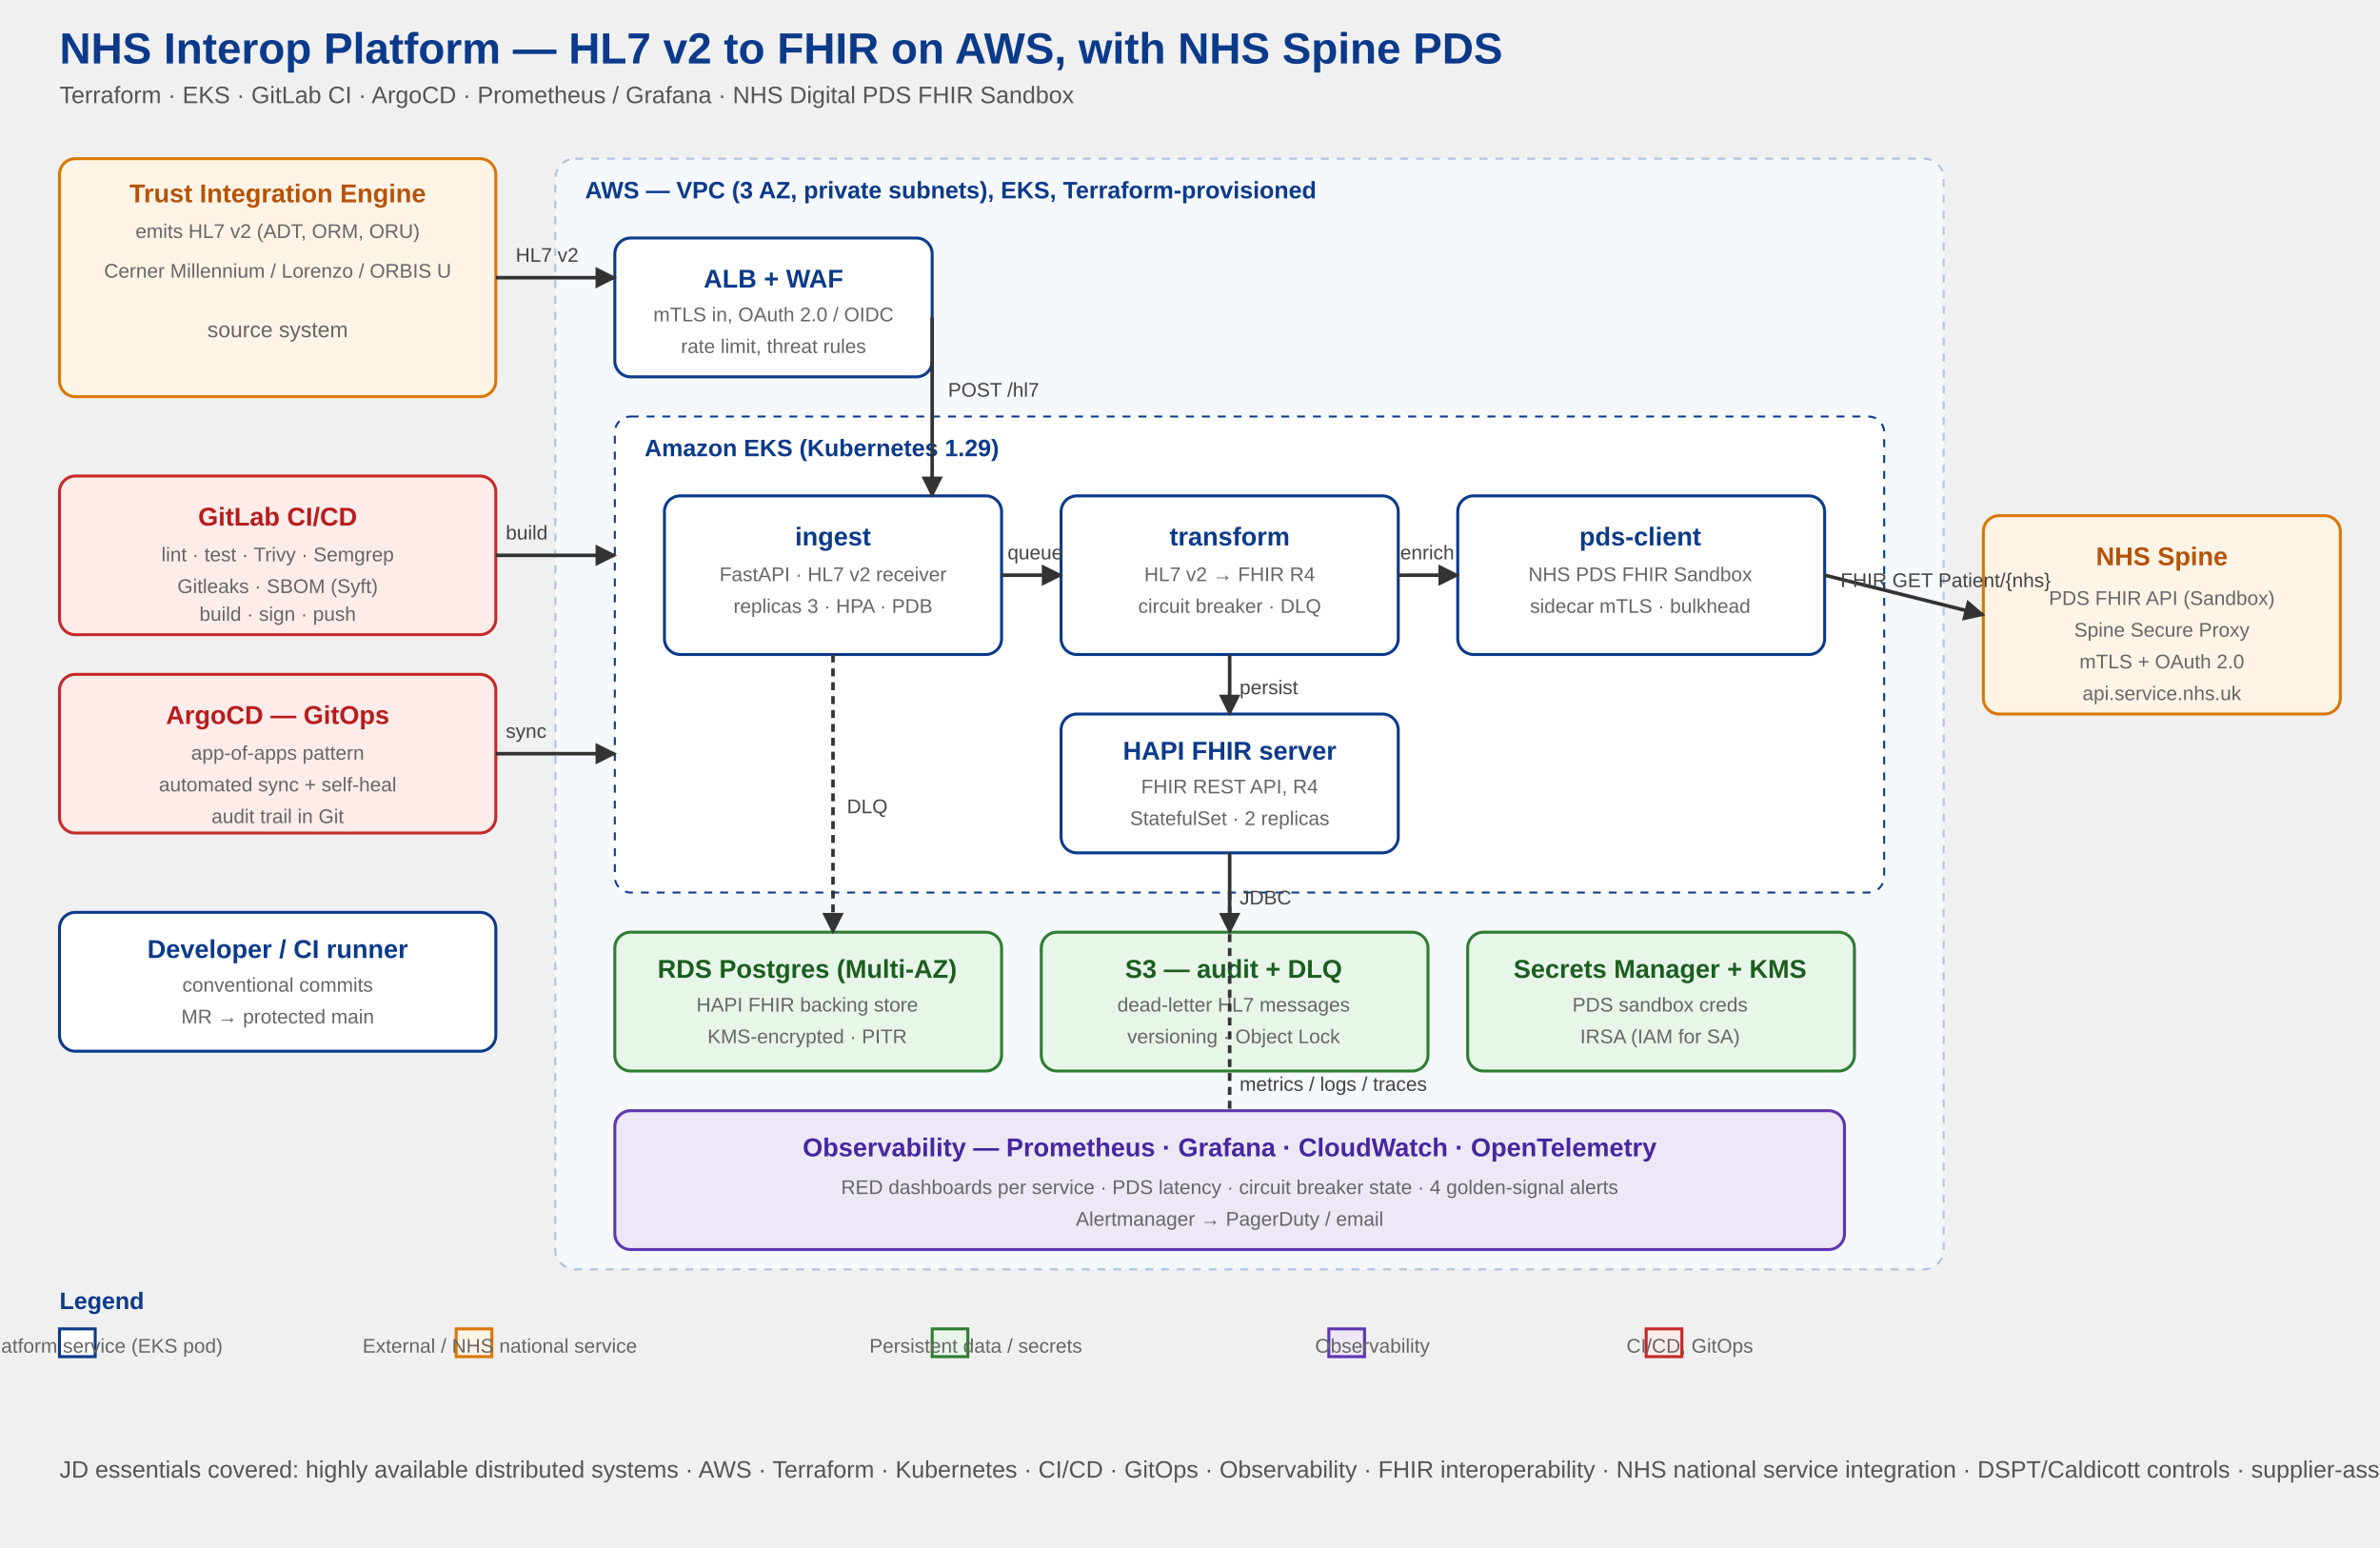
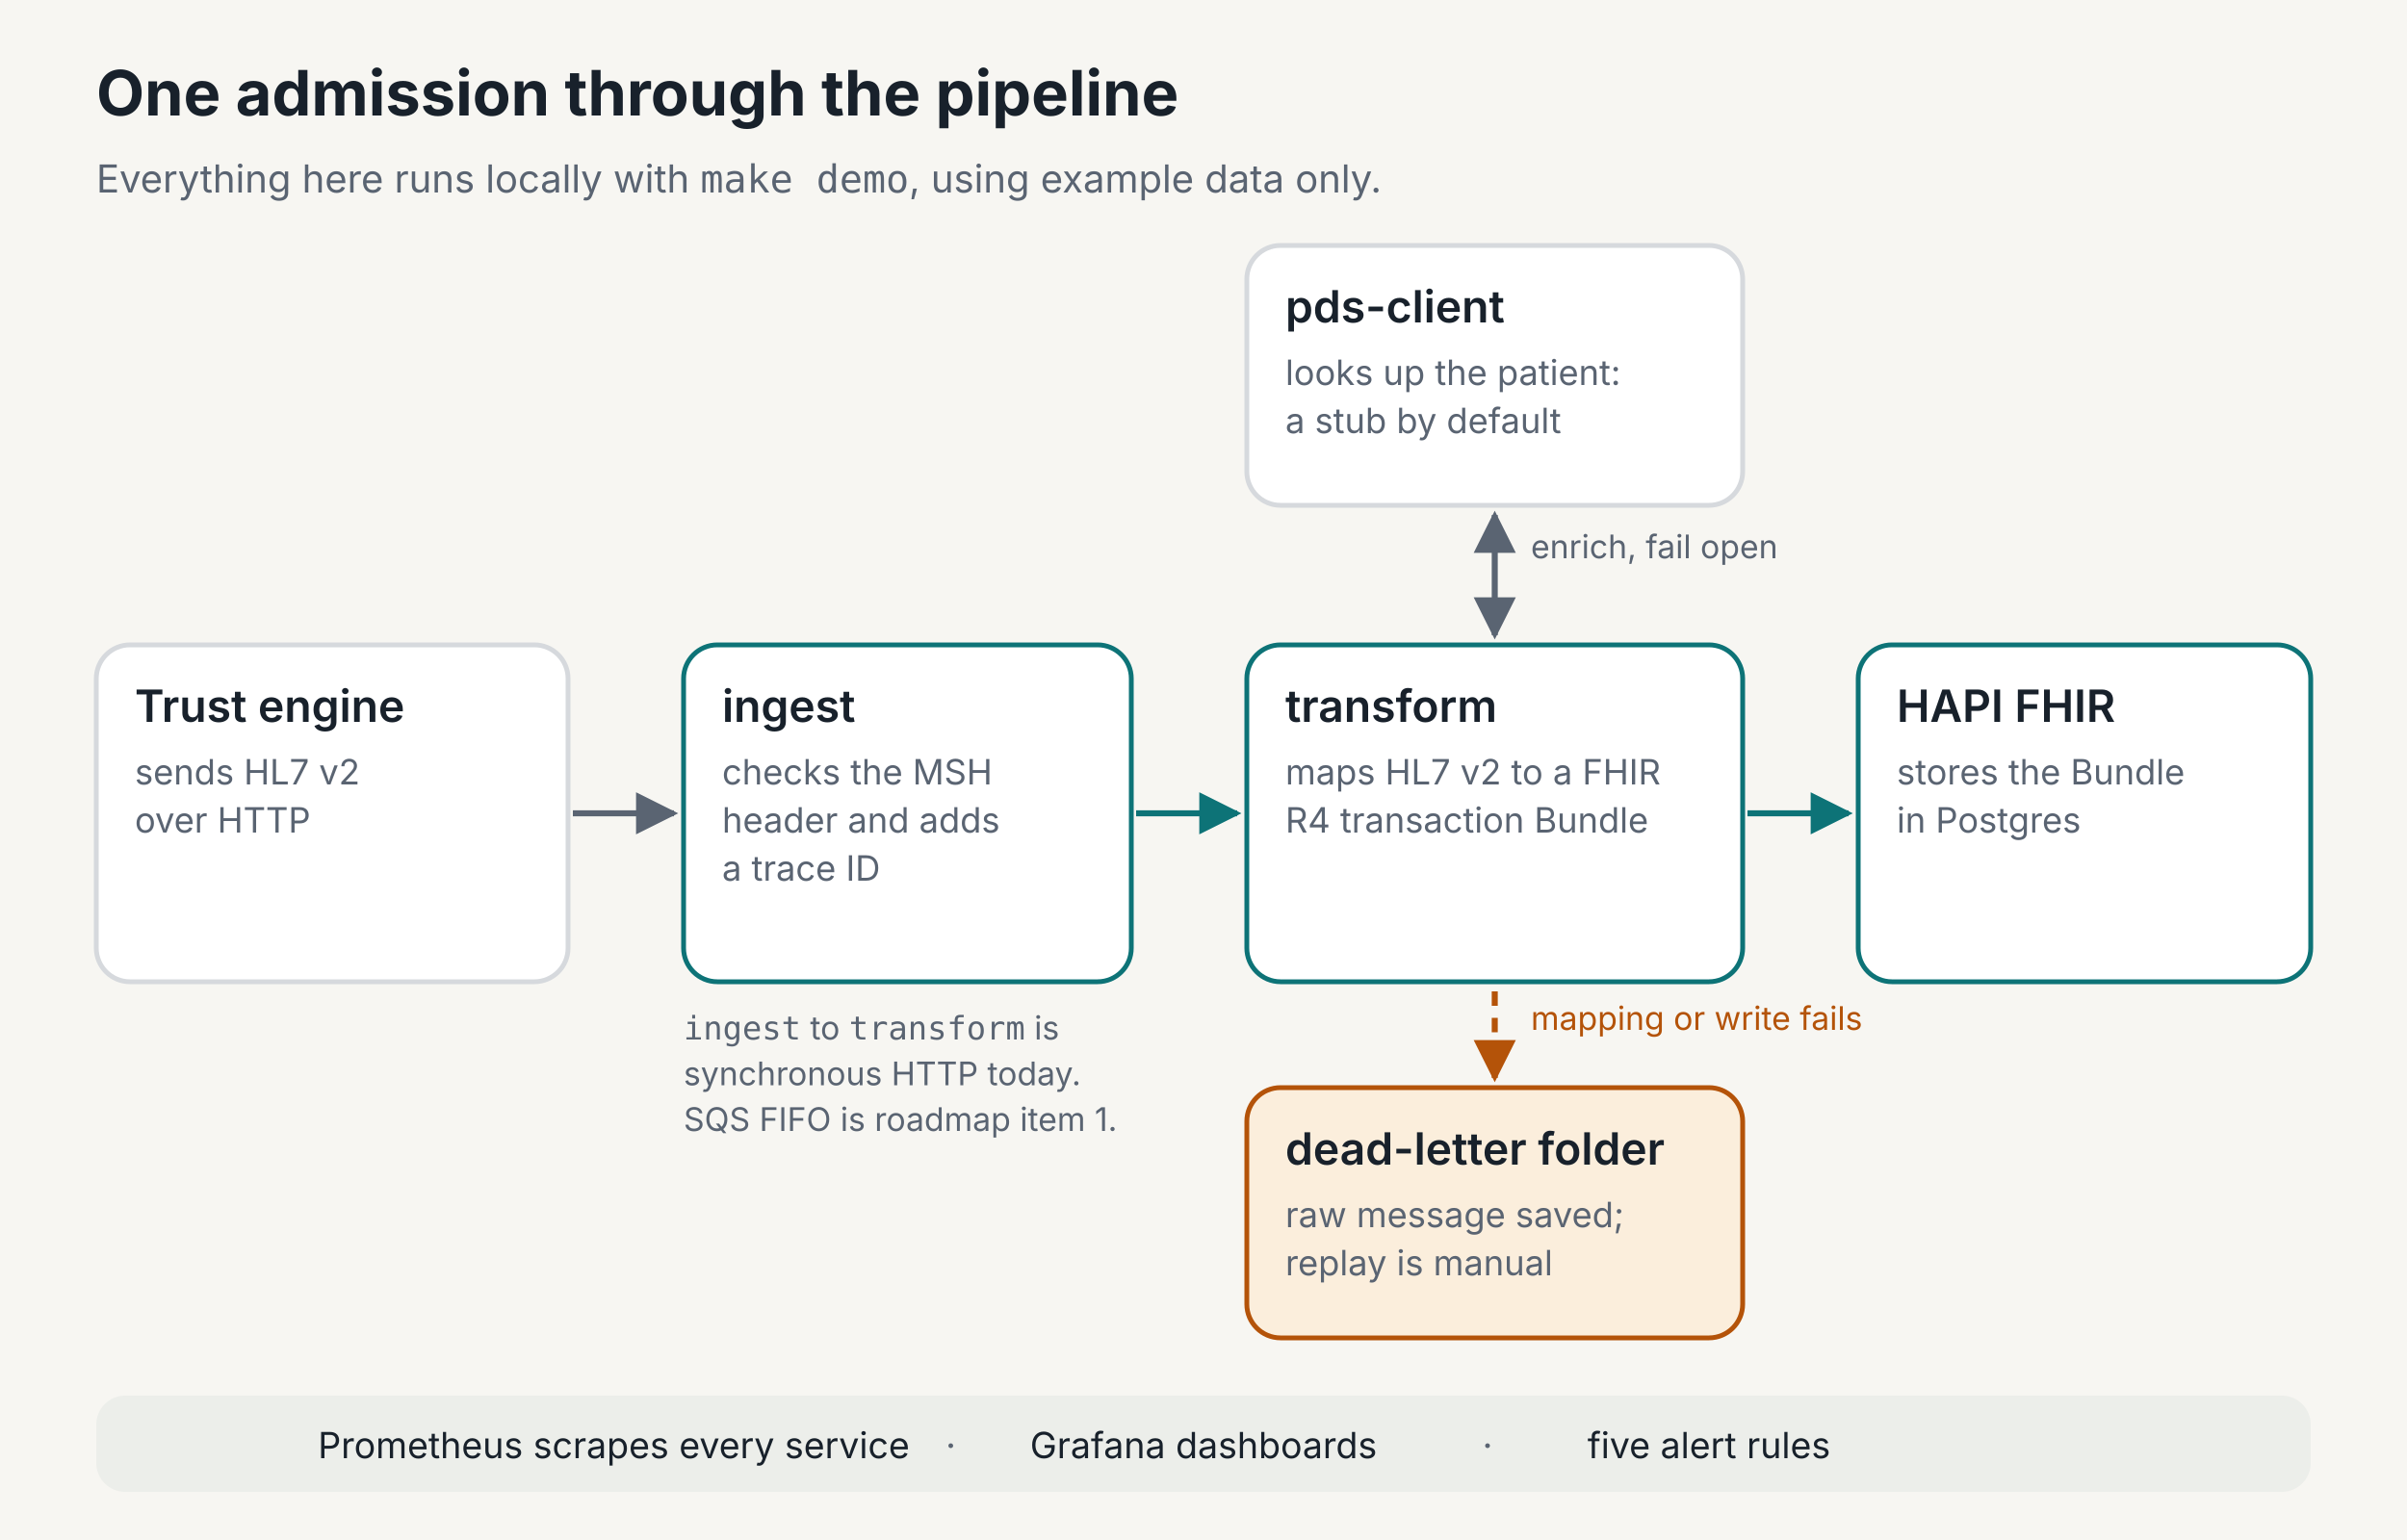
- <svg xmlns="http://www.w3.org/2000/svg" viewBox="0 0 1200 780" font-family="Segoe UI, Arial, sans-serif">
+ <svg xmlns="http://www.w3.org/2000/svg" width="1000" height="640" viewBox="0 0 1000 640" role="img" aria-label="One admission through the pipeline. A trust integration engine sends an HL7 v2 message over HTTP to the ingest service, which checks the MSH header, adds a trace ID and forwards it to transform over synchronous HTTP. Transform maps the message to a FHIR R4 transaction Bundle, enriches the patient through pds-client, which fails open, and writes the Bundle to a HAPI FHIR server backed by Postgres. If mapping or the write fails, the raw message is saved to a dead-letter folder. Prometheus scrapes every service, Grafana shows the dashboards and five alert rules watch the pipeline.">
  <defs>
-     <marker id="arrow" viewBox="0 0 10 10" refX="9" refY="5" markerWidth="6" markerHeight="6" orient="auto-start-reverse">
-       <path d="M 0 0 L 10 5 L 0 10 z" fill="#333" />
+     <marker id="ah" viewBox="0 0 10 10" refX="9" refY="5" markerWidth="7" markerHeight="7" orient="auto-start-reverse">
+       <path d="M0,0 L10,5 L0,10 z" fill="#0D7377" />
    </marker>
-     <style>
-       .title { font-size: 22px; font-weight: 700; fill: #0b3a8a; }
-       .subtitle { font-size: 12px; fill: #555; }
-       .zone { fill: #f5f8fc; stroke: #b0c2dd; stroke-dasharray: 4,4; }
-       .zone-label { font-size: 12px; font-weight: 700; fill: #0b3a8a; }
-       .svc { fill: #ffffff; stroke: #0b3a8a; stroke-width: 1.5; }
-       .svc-label { font-size: 13px; font-weight: 600; fill: #0b3a8a; text-anchor: middle; }
-       .svc-tech { font-size: 10px; fill: #666; text-anchor: middle; }
-       .ext { fill: #fff4e6; stroke: #d97706; stroke-width: 1.5; }
-       .ext-label { font-size: 13px; font-weight: 600; fill: #b45309; text-anchor: middle; }
-       .data { fill: #e8f5e9; stroke: #2e7d32; stroke-width: 1.5; }
-       .data-label { font-size: 13px; font-weight: 600; fill: #1b5e20; text-anchor: middle; }
-       .obs { fill: #ede7f6; stroke: #5e35b1; stroke-width: 1.5; }
-       .obs-label { font-size: 13px; font-weight: 600; fill: #4527a0; text-anchor: middle; }
-       .flow { stroke: #333; stroke-width: 1.8; fill: none; }
-       .flow-label { font-size: 10px; fill: #444; }
-       .sec { fill: #fdecea; stroke: #c62828; stroke-width: 1.5; }
-       .sec-label { font-size: 13px; font-weight: 600; fill: #b71c1c; text-anchor: middle; }
-     </style>
+     <marker id="ag" viewBox="0 0 10 10" refX="9" refY="5" markerWidth="7" markerHeight="7" orient="auto-start-reverse">
+       <path d="M0,0 L10,5 L0,10 z" fill="#5A6472" />
+     </marker>
+     <marker id="aa" viewBox="0 0 10 10" refX="9" refY="5" markerWidth="7" markerHeight="7" orient="auto-start-reverse">
+       <path d="M0,0 L10,5 L0,10 z" fill="#B45309" />
+     </marker>
  </defs>
-   <text x="30" y="32" class="title">NHS Interop Platform — HL7 v2 to FHIR on AWS, with NHS Spine PDS</text>
-   <text x="30" y="52" class="subtitle">Terraform · EKS · GitLab CI · ArgoCD · Prometheus / Grafana · NHS Digital PDS FHIR Sandbox</text>
-   <rect x="30" y="80" width="220" height="120" rx="8" class="ext" />
-   <text x="140" y="102" class="ext-label">Trust Integration Engine</text>
-   <text x="140" y="120" class="svc-tech">emits HL7 v2 (ADT, ORM, ORU)</text>
-   <text x="140" y="140" class="svc-tech">Cerner Millennium / Lorenzo / ORBIS U</text>
-   <text x="140" y="170" class="svc-tech" style="font-size:11px;">source system</text>
-   <rect x="280" y="80" width="700" height="560" rx="10" class="zone" />
-   <text x="295" y="100" class="zone-label">AWS — VPC (3 AZ, private subnets), EKS, Terraform-provisioned</text>
-   <rect x="310" y="120" width="160" height="70" rx="8" class="svc" />
-   <text x="390" y="145" class="svc-label">ALB + WAF</text>
-   <text x="390" y="162" class="svc-tech">mTLS in, OAuth 2.0 / OIDC</text>
-   <text x="390" y="178" class="svc-tech">rate limit, threat rules</text>
-   <rect x="310" y="210" width="640" height="240" rx="8" class="zone" style="fill:#ffffff; stroke:#0b3a8a;" />
-   <text x="325" y="230" class="zone-label">Amazon EKS (Kubernetes 1.29)</text>
-   <rect x="335" y="250" width="170" height="80" rx="8" class="svc" />
-   <text x="420" y="275" class="svc-label">ingest</text>
-   <text x="420" y="293" class="svc-tech">FastAPI · HL7 v2 receiver</text>
-   <text x="420" y="309" class="svc-tech">replicas 3 · HPA · PDB</text>
-   <rect x="535" y="250" width="170" height="80" rx="8" class="svc" />
-   <text x="620" y="275" class="svc-label">transform</text>
-   <text x="620" y="293" class="svc-tech">HL7 v2 → FHIR R4</text>
-   <text x="620" y="309" class="svc-tech">circuit breaker · DLQ</text>
-   <rect x="735" y="250" width="185" height="80" rx="8" class="svc" />
-   <text x="827" y="275" class="svc-label">pds-client</text>
-   <text x="827" y="293" class="svc-tech">NHS PDS FHIR Sandbox</text>
-   <text x="827" y="309" class="svc-tech">sidecar mTLS · bulkhead</text>
-   <rect x="535" y="360" width="170" height="70" rx="8" class="svc" />
-   <text x="620" y="383" class="svc-label">HAPI FHIR server</text>
-   <text x="620" y="400" class="svc-tech">FHIR REST API, R4</text>
-   <text x="620" y="416" class="svc-tech">StatefulSet · 2 replicas</text>
-   <rect x="310" y="470" width="195" height="70" rx="8" class="data" />
-   <text x="407" y="493" class="data-label">RDS Postgres (Multi-AZ)</text>
-   <text x="407" y="510" class="svc-tech">HAPI FHIR backing store</text>
-   <text x="407" y="526" class="svc-tech">KMS-encrypted · PITR</text>
-   <rect x="525" y="470" width="195" height="70" rx="8" class="data" />
-   <text x="622" y="493" class="data-label">S3 — audit + DLQ</text>
-   <text x="622" y="510" class="svc-tech">dead-letter HL7 messages</text>
-   <text x="622" y="526" class="svc-tech">versioning · Object Lock</text>
-   <rect x="740" y="470" width="195" height="70" rx="8" class="data" />
-   <text x="837" y="493" class="data-label">Secrets Manager + KMS</text>
-   <text x="837" y="510" class="svc-tech">PDS sandbox creds</text>
-   <text x="837" y="526" class="svc-tech">IRSA (IAM for SA)</text>
-   <rect x="310" y="560" width="620" height="70" rx="8" class="obs" />
-   <text x="620" y="583" class="obs-label">Observability — Prometheus · Grafana · CloudWatch · OpenTelemetry</text>
-   <text x="620" y="602" class="svc-tech">RED dashboards per service · PDS latency · circuit breaker state · 4 golden-signal alerts</text>
-   <text x="620" y="618" class="svc-tech">Alertmanager → PagerDuty / email</text>
-   <rect x="1000" y="260" width="180" height="100" rx="8" class="ext" />
-   <text x="1090" y="285" class="ext-label">NHS Spine</text>
-   <text x="1090" y="305" class="svc-tech">PDS FHIR API (Sandbox)</text>
-   <text x="1090" y="321" class="svc-tech">Spine Secure Proxy</text>
-   <text x="1090" y="337" class="svc-tech">mTLS + OAuth 2.0</text>
-   <text x="1090" y="353" class="svc-tech">api.service.nhs.uk</text>
-   <rect x="30" y="240" width="220" height="80" rx="8" class="sec" />
-   <text x="140" y="265" class="sec-label">GitLab CI/CD</text>
-   <text x="140" y="283" class="svc-tech">lint · test · Trivy · Semgrep</text>
-   <text x="140" y="299" class="svc-tech">Gitleaks · SBOM (Syft)</text>
-   <text x="140" y="313" class="svc-tech">build · sign · push</text>
-   <rect x="30" y="340" width="220" height="80" rx="8" class="sec" />
-   <text x="140" y="365" class="sec-label">ArgoCD — GitOps</text>
-   <text x="140" y="383" class="svc-tech">app-of-apps pattern</text>
-   <text x="140" y="399" class="svc-tech">automated sync + self-heal</text>
-   <text x="140" y="415" class="svc-tech">audit trail in Git</text>
-   <rect x="30" y="460" width="220" height="70" rx="8" class="svc" />
-   <text x="140" y="483" class="svc-label">Developer / CI runner</text>
-   <text x="140" y="500" class="svc-tech">conventional commits</text>
-   <text x="140" y="516" class="svc-tech">MR → protected main</text>
-   <path d="M250,140 L310,140" class="flow" marker-end="url(#arrow)" />
-   <text x="260" y="132" class="flow-label">HL7 v2</text>
-   <path d="M470,160 L470,250" class="flow" marker-end="url(#arrow)" />
-   <text x="478" y="200" class="flow-label">POST /hl7</text>
-   <path d="M505,290 L535,290" class="flow" marker-end="url(#arrow)" />
-   <text x="508" y="282" class="flow-label">queue</text>
-   <path d="M705,290 L735,290" class="flow" marker-end="url(#arrow)" />
-   <text x="706" y="282" class="flow-label">enrich</text>
-   <path d="M920,290 L1000,310" class="flow" marker-end="url(#arrow)" />
-   <text x="928" y="296" class="flow-label">FHIR GET Patient/{nhs}</text>
-   <path d="M620,330 L620,360" class="flow" marker-end="url(#arrow)" />
-   <text x="625" y="350" class="flow-label">persist</text>
-   <path d="M620,430 L620,470" class="flow" marker-end="url(#arrow)" />
-   <text x="625" y="456" class="flow-label">JDBC</text>
-   <path d="M420,330 L420,470" class="flow" stroke-dasharray="4,3" marker-end="url(#arrow)" />
-   <text x="427" y="410" class="flow-label">DLQ</text>
-   <path d="M250,280 L310,280" class="flow" marker-end="url(#arrow)" />
-   <text x="255" y="272" class="flow-label">build</text>
-   <path d="M250,380 L310,380" class="flow" marker-end="url(#arrow)" />
-   <text x="255" y="372" class="flow-label">sync</text>
-   <path d="M620,450 L620,560" class="flow" stroke-dasharray="4,3" />
-   <text x="625" y="550" class="flow-label">metrics / logs / traces</text>
-   <g transform="translate(30,660)">
-     <text x="0" y="0" class="zone-label">Legend</text>
-     <rect x="0" y="10" width="18" height="14" class="svc" />
-     <text x="22" y="22" class="svc-tech">Platform service (EKS pod)</text>
-     <rect x="200" y="10" width="18" height="14" class="ext" />
-     <text x="222" y="22" class="svc-tech">External / NHS national service</text>
-     <rect x="440" y="10" width="18" height="14" class="data" />
-     <text x="462" y="22" class="svc-tech">Persistent data / secrets</text>
-     <rect x="640" y="10" width="18" height="14" class="obs" />
-     <text x="662" y="22" class="svc-tech">Observability</text>
-     <rect x="800" y="10" width="18" height="14" class="sec" />
-     <text x="822" y="22" class="svc-tech">CI/CD, GitOps</text>
-   </g>
-   <text x="30" y="745" class="subtitle">JD essentials covered: highly available distributed systems · AWS · Terraform · Kubernetes · CI/CD · GitOps · Observability · FHIR interoperability · NHS national service integration · DSPT/Caldicott controls · supplier-assurance mindset (security scanning + SBOM)</text>
+   <rect width="1000" height="640" fill="#F7F6F2" />
+   <text x="40" y="48" font-family="Inter, 'Segoe UI', Helvetica, Arial, sans-serif" font-size="26" font-weight="700" fill="#18212B" text-anchor="start">One admission through the pipeline</text>
+   <text x="40" y="80" font-family="Inter, 'Segoe UI', Helvetica, Arial, sans-serif" font-size="16" fill="#5A6472">Everything here runs locally with <tspan font-family="'JetBrains Mono', 'SFMono-Regular', Consolas, monospace">make demo</tspan>, using example data only.</text>
+   <rect x="40" y="268" width="196" height="140" rx="14" fill="#FFFFFF" stroke="#D6D9DD" stroke-width="2" />
+   <text x="56" y="300" font-family="Inter, 'Segoe UI', Helvetica, Arial, sans-serif" font-size="18.5" font-weight="600" fill="#18212B">Trust engine</text>
+   <text x="56" y="326" font-family="Inter, 'Segoe UI', Helvetica, Arial, sans-serif" font-size="14.5" fill="#5A6472">sends HL7 v2</text>
+   <text x="56" y="346" font-family="Inter, 'Segoe UI', Helvetica, Arial, sans-serif" font-size="14.5" fill="#5A6472">over HTTP</text>
+   <rect x="284" y="268" width="186" height="140" rx="14" fill="#FFFFFF" stroke="#0D7377" stroke-width="2" />
+   <text x="300" y="300" font-family="Inter, 'Segoe UI', Helvetica, Arial, sans-serif" font-size="18.5" font-weight="600" fill="#18212B">ingest</text>
+   <text x="300" y="326" font-family="Inter, 'Segoe UI', Helvetica, Arial, sans-serif" font-size="14.5" fill="#5A6472">checks the MSH</text>
+   <text x="300" y="346" font-family="Inter, 'Segoe UI', Helvetica, Arial, sans-serif" font-size="14.5" fill="#5A6472">header and adds</text>
+   <text x="300" y="366" font-family="Inter, 'Segoe UI', Helvetica, Arial, sans-serif" font-size="14.5" fill="#5A6472">a trace ID</text>
+   <rect x="518" y="268" width="206" height="140" rx="14" fill="#FFFFFF" stroke="#0D7377" stroke-width="2" />
+   <text x="534" y="300" font-family="Inter, 'Segoe UI', Helvetica, Arial, sans-serif" font-size="18.5" font-weight="600" fill="#18212B">transform</text>
+   <text x="534" y="326" font-family="Inter, 'Segoe UI', Helvetica, Arial, sans-serif" font-size="14.5" fill="#5A6472">maps HL7 v2 to a FHIR</text>
+   <text x="534" y="346" font-family="Inter, 'Segoe UI', Helvetica, Arial, sans-serif" font-size="14.5" fill="#5A6472">R4 transaction Bundle</text>
+   <rect x="772" y="268" width="188" height="140" rx="14" fill="#FFFFFF" stroke="#0D7377" stroke-width="2" />
+   <text x="788" y="300" font-family="Inter, 'Segoe UI', Helvetica, Arial, sans-serif" font-size="18.5" font-weight="600" fill="#18212B">HAPI FHIR</text>
+   <text x="788" y="326" font-family="Inter, 'Segoe UI', Helvetica, Arial, sans-serif" font-size="14.5" fill="#5A6472">stores the Bundle</text>
+   <text x="788" y="346" font-family="Inter, 'Segoe UI', Helvetica, Arial, sans-serif" font-size="14.5" fill="#5A6472">in Postgres</text>
+   <rect x="518" y="102" width="206" height="108" rx="14" fill="#FFFFFF" stroke="#D6D9DD" stroke-width="2" />
+   <text x="534" y="134" font-family="Inter, 'Segoe UI', Helvetica, Arial, sans-serif" font-size="18.5" font-weight="600" fill="#18212B">pds-client</text>
+   <text x="534" y="160" font-family="Inter, 'Segoe UI', Helvetica, Arial, sans-serif" font-size="14.5" fill="#5A6472">looks up the patient:</text>
+   <text x="534" y="180" font-family="Inter, 'Segoe UI', Helvetica, Arial, sans-serif" font-size="14.5" fill="#5A6472">a stub by default</text>
+   <rect x="518" y="452" width="206" height="104" rx="14" fill="#FBEEDC" stroke="#B45309" stroke-width="2" />
+   <text x="534" y="484" font-family="Inter, 'Segoe UI', Helvetica, Arial, sans-serif" font-size="18.5" font-weight="600" fill="#18212B">dead-letter folder</text>
+   <text x="534" y="510" font-family="Inter, 'Segoe UI', Helvetica, Arial, sans-serif" font-size="14.5" fill="#5A6472">raw message saved;</text>
+   <text x="534" y="530" font-family="Inter, 'Segoe UI', Helvetica, Arial, sans-serif" font-size="14.5" fill="#5A6472">replay is manual</text>
+   <line x1="238" y1="338" x2="280" y2="338" stroke="#5A6472" stroke-width="2.5" marker-end="url(#ag)" />
+   <line x1="472" y1="338" x2="514" y2="338" stroke="#0D7377" stroke-width="2.5" marker-end="url(#ah)" />
+   <line x1="726" y1="338" x2="768" y2="338" stroke="#0D7377" stroke-width="2.5" marker-end="url(#ah)" />
+   <line x1="621" y1="264" x2="621" y2="214" stroke="#5A6472" stroke-width="2.5" marker-end="url(#ag)" marker-start="url(#ag)" />
+   <line x1="621" y1="412" x2="621" y2="448" stroke="#B45309" stroke-width="2.5" marker-end="url(#aa)" stroke-dasharray="6 5" />
+   <text x="636" y="232" font-family="Inter, 'Segoe UI', Helvetica, Arial, sans-serif" font-size="13.5" font-weight="400" fill="#5A6472" text-anchor="start">enrich, fail open</text>
+   <text x="636" y="428" font-family="Inter, 'Segoe UI', Helvetica, Arial, sans-serif" font-size="13.5" font-weight="400" fill="#B45309" text-anchor="start">mapping or write fails</text>
+   <text x="284" y="432" font-family="Inter, 'Segoe UI', Helvetica, Arial, sans-serif" font-size="13.5" fill="#5A6472">
+     <tspan x="284">
+       <tspan font-family="'JetBrains Mono', 'SFMono-Regular', Consolas, monospace">ingest</tspan> to <tspan font-family="'JetBrains Mono', 'SFMono-Regular', Consolas, monospace">transform</tspan> is</tspan>
+     <tspan x="284" dy="19">synchronous HTTP today.</tspan>
+     <tspan x="284" dy="19">SQS FIFO is roadmap item 1.</tspan>
+   </text>
+   <rect x="40" y="580" width="920" height="40" rx="12" fill="#ECEEEA" />
+   <text x="255" y="606" font-family="Inter, 'Segoe UI', Helvetica, Arial, sans-serif" font-size="15" font-weight="400" fill="#18212B" text-anchor="middle">Prometheus scrapes every service</text>
+   <text x="395" y="606" font-family="Inter, 'Segoe UI', Helvetica, Arial, sans-serif" font-size="15" font-weight="400" fill="#5A6472" text-anchor="middle">·</text>
+   <text x="500" y="606" font-family="Inter, 'Segoe UI', Helvetica, Arial, sans-serif" font-size="15" font-weight="400" fill="#18212B" text-anchor="middle">Grafana dashboards</text>
+   <text x="618" y="606" font-family="Inter, 'Segoe UI', Helvetica, Arial, sans-serif" font-size="15" font-weight="400" fill="#5A6472" text-anchor="middle">·</text>
+   <text x="710" y="606" font-family="Inter, 'Segoe UI', Helvetica, Arial, sans-serif" font-size="15" font-weight="400" fill="#18212B" text-anchor="middle">five alert rules</text>
</svg>
